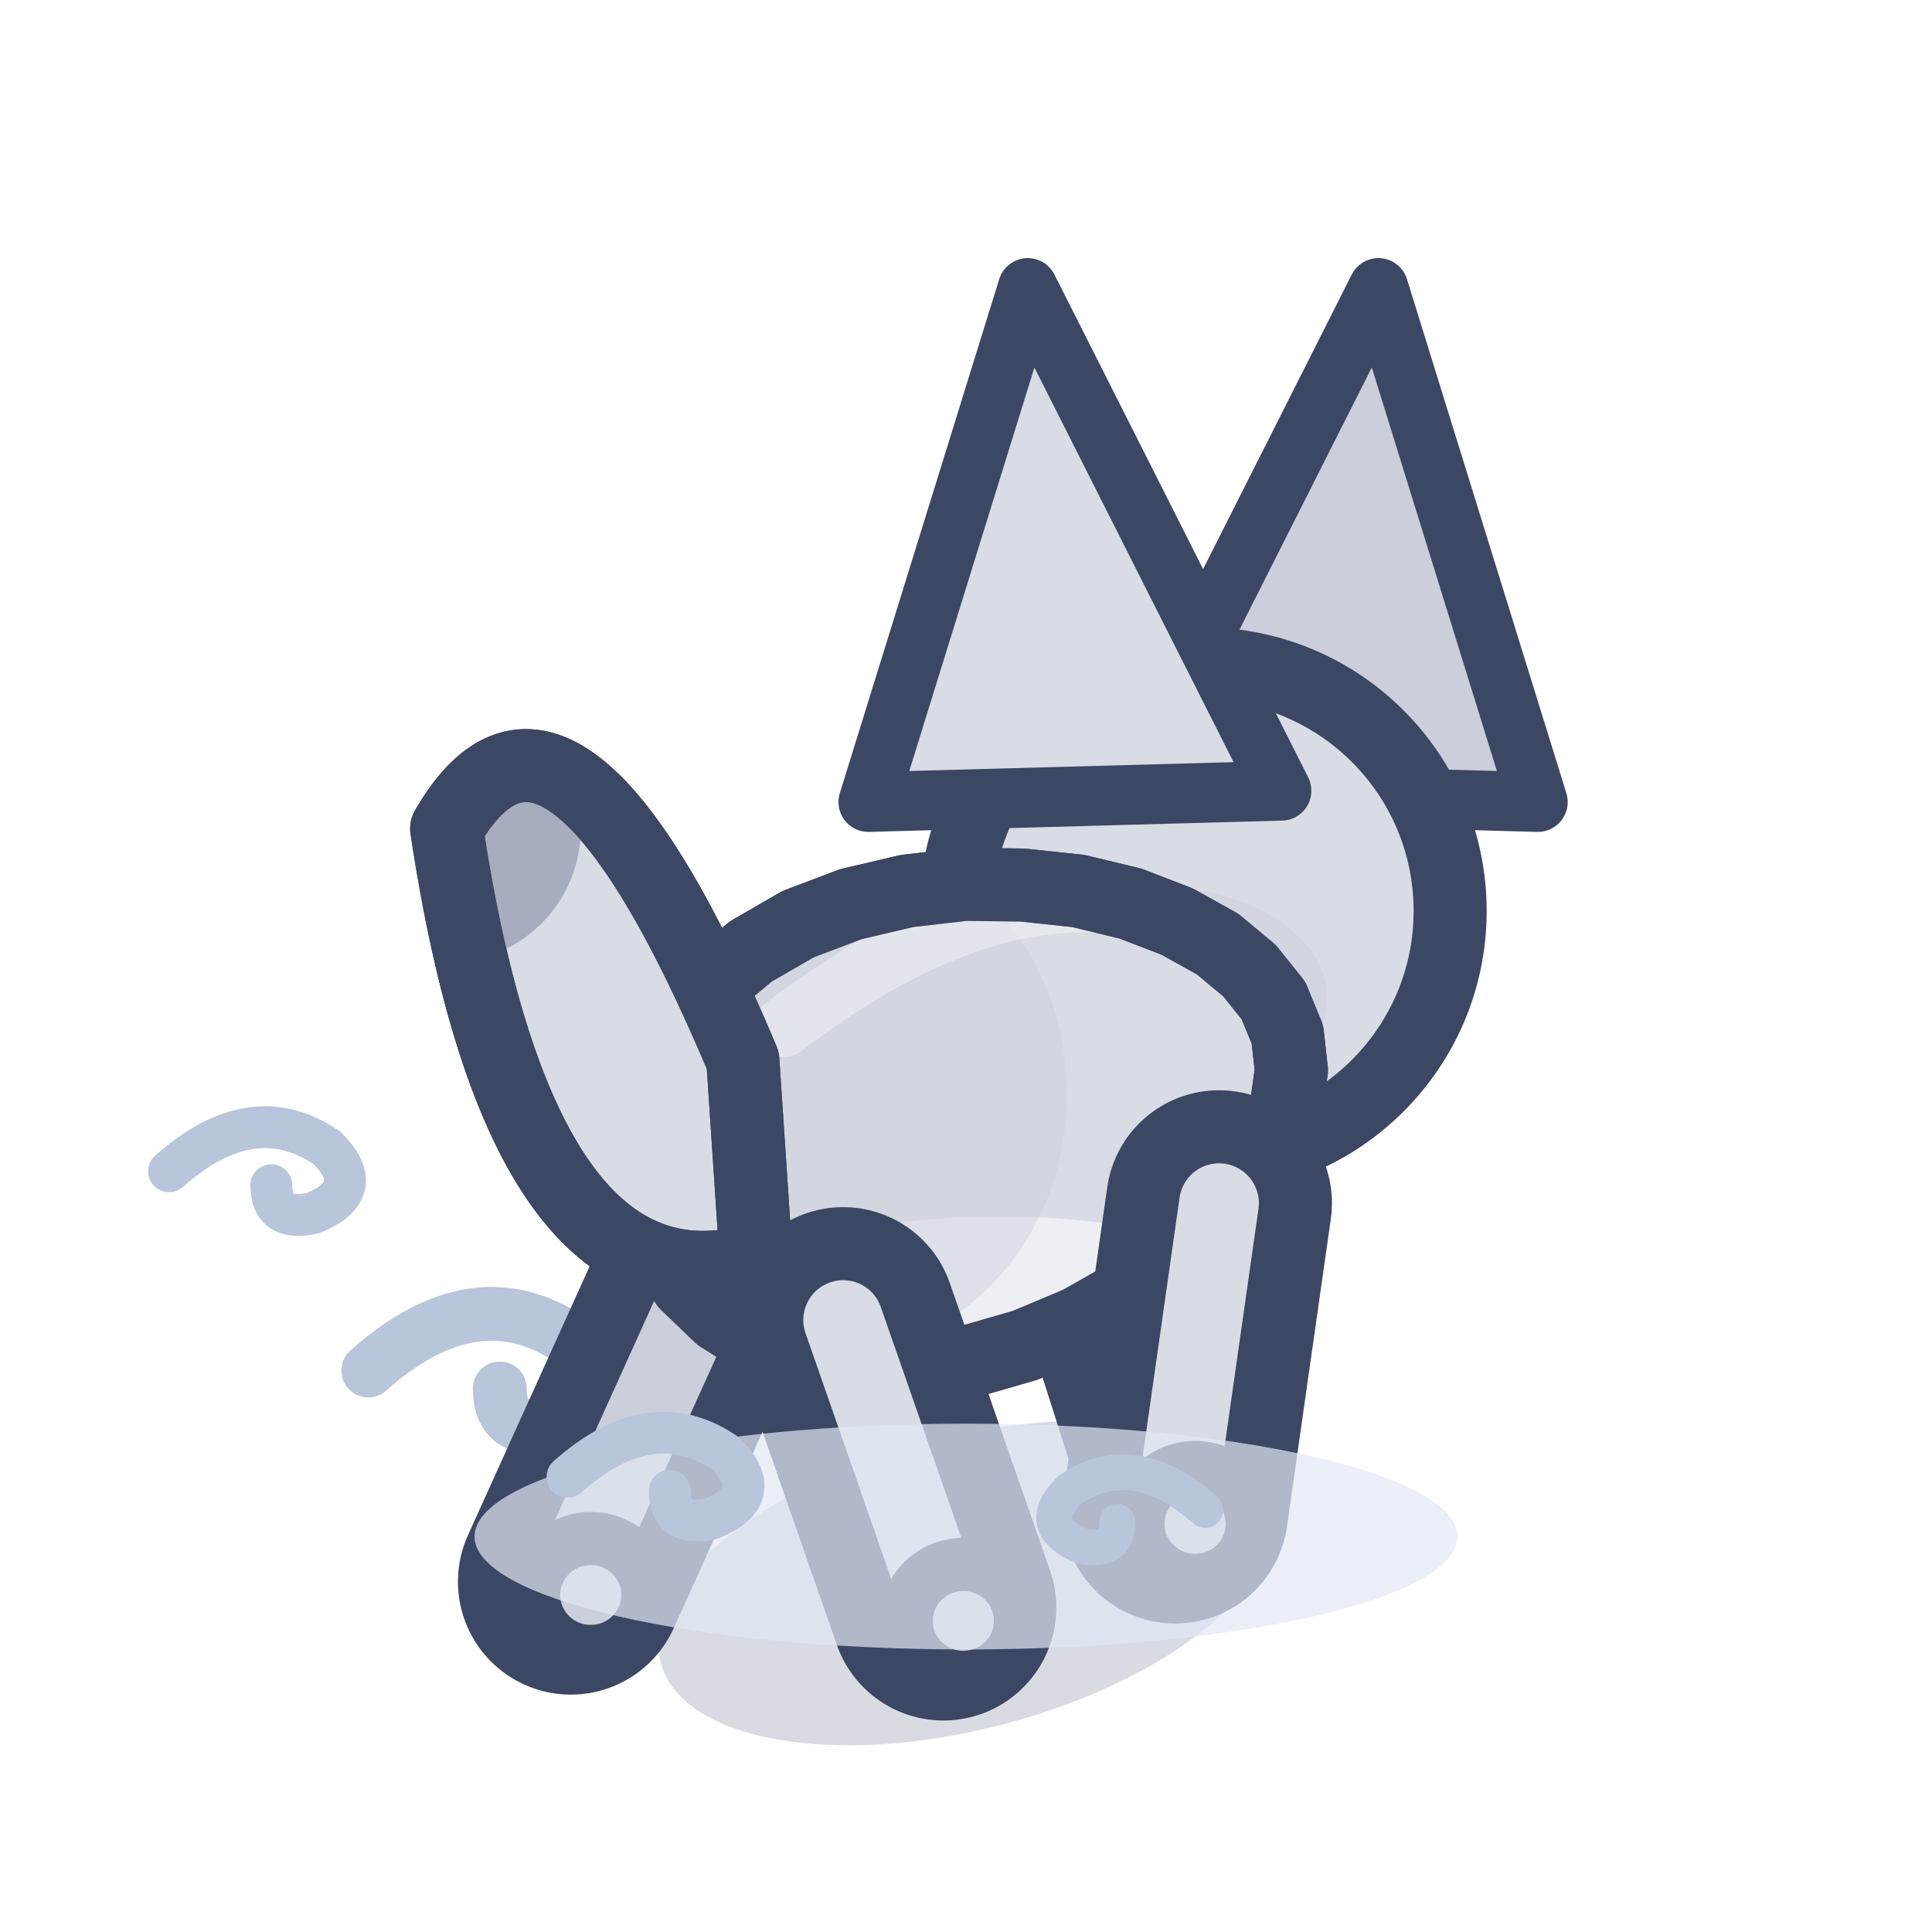
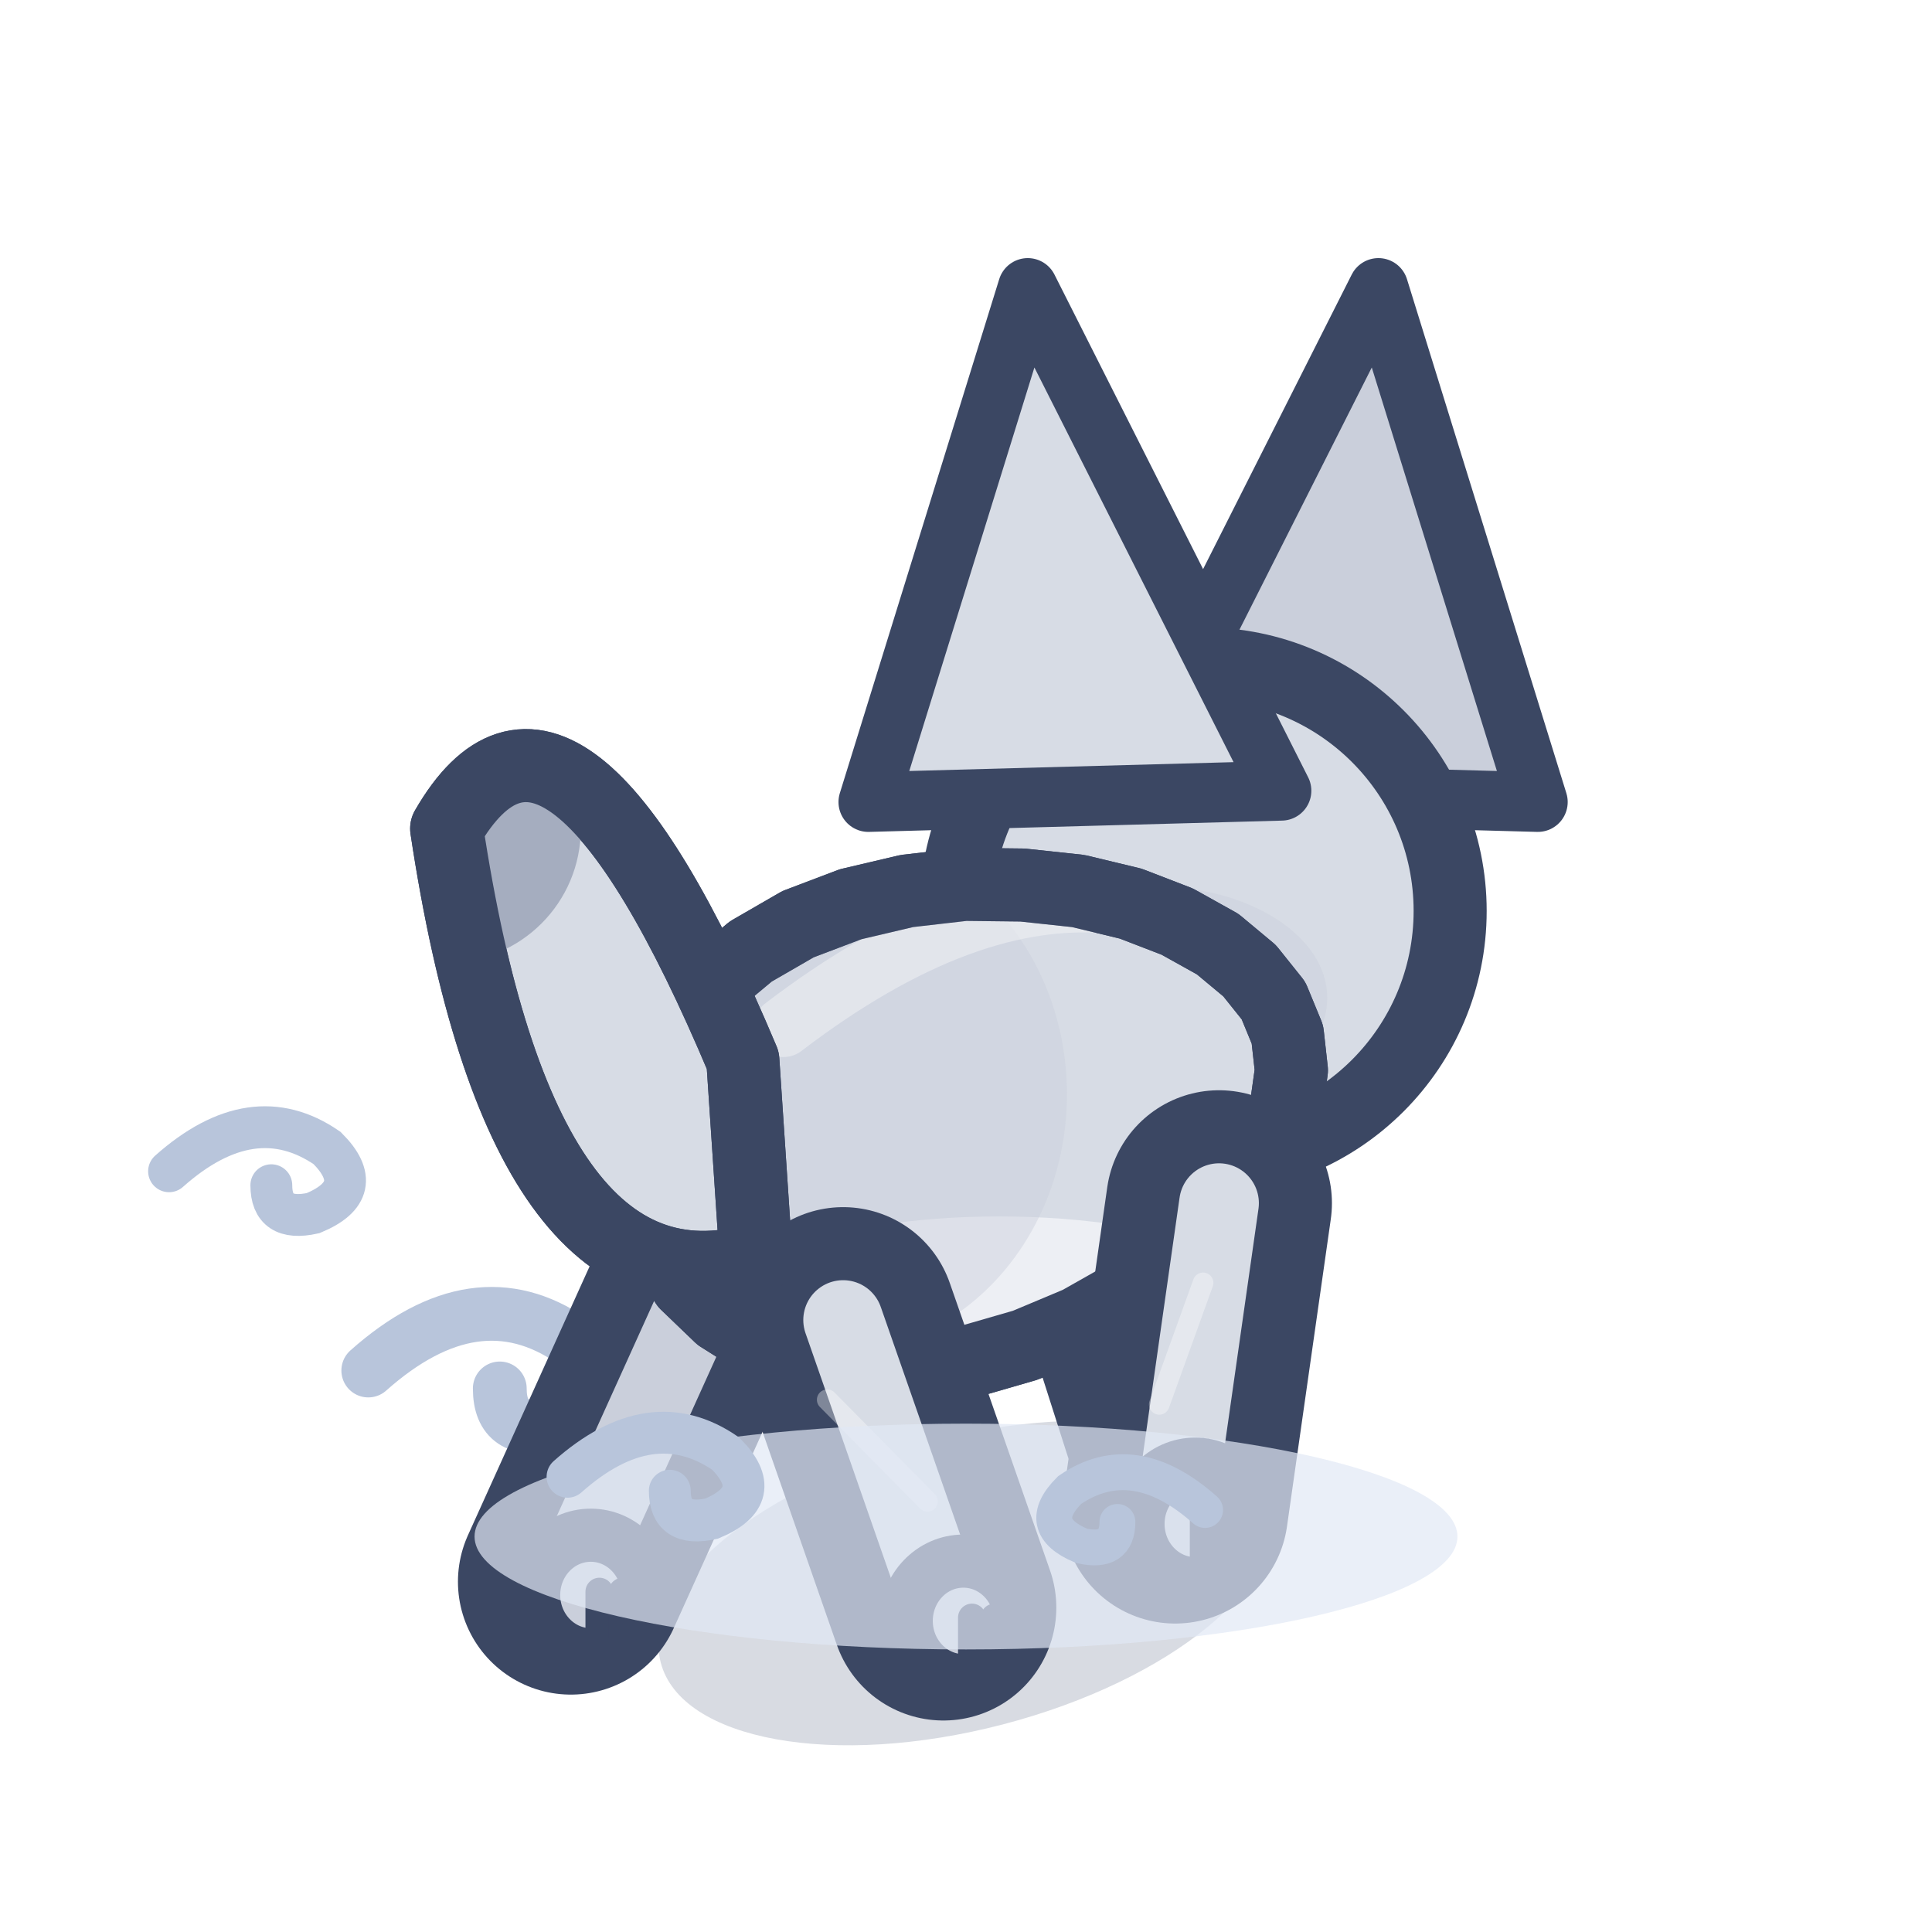
<svg xmlns="http://www.w3.org/2000/svg" width="32" height="32" viewBox="-16 -26 32 32">
  <g transform="scale(1.1)">
    <path d="M-9,-3 q1.62,-1.44 3.06,-0.45 q0.81,0.81 -0.27,1.26 q-0.81,0.18 -0.81,-0.54" fill="none" stroke="#B8C5DB" stroke-width="0.81" stroke-linecap="round" />
    <path d="M-12,-6 q1.26,-1.12 2.38,-0.35 q0.63,0.63 -0.21,0.98 q-0.63,0.14 -0.63,-0.42" fill="none" stroke="#B8C5DB" stroke-width="0.63" stroke-linecap="round" />
    <ellipse cx="0" cy="0.2" rx="4.75" ry="2.2" fill="rgba(60,75,110,.2)" transform="rotate(-14.61 0 0.2)" />
    <path d="M1.85,-6.3 L3.14,-2.26" stroke="#3B4763" stroke-width="3.4" stroke-linecap="round" />
    <path d="M1.85,-6.3 L3.14,-2.26" stroke="#CACFDB" stroke-width="1.2" stroke-linecap="round" />
-     <ellipse cx="3.44" cy="-2.06" rx="0.86" ry="0.85" fill="#CACFDB" stroke="#3B4763" stroke-width="0.8" stroke-linejoin="round" stroke-linecap="round" />
+     <ellipse cx="3.44" cy="-2.06" rx="0.86" ry="0.9" fill="#CACFDB" stroke="#3B4763" stroke-width="0.8" stroke-linejoin="round" stroke-linecap="round" />
+     <path d="M3.57,-2.11 L3.57,-1.41" stroke="#3B4763" stroke-width="0.42" stroke-linecap="round" />
+     <path d="M3.92,-2.11 L3.92,-1.41" stroke="#3B4763" stroke-width="0.42" stroke-linecap="round" />
    <path d="M-3.81,-4.55 L-5.95,0.18" stroke="#3B4763" stroke-width="3.4" stroke-linecap="round" />
    <path d="M-3.81,-4.55 L-5.95,0.18" stroke="#CACFDB" stroke-width="1.2" stroke-linecap="round" />
-     <ellipse cx="-5.65" cy="0.38" rx="0.86" ry="0.85" fill="#CACFDB" stroke="#3B4763" stroke-width="0.8" stroke-linejoin="round" stroke-linecap="round" />
+     <ellipse cx="-5.65" cy="0.38" rx="0.86" ry="0.9" fill="#CACFDB" stroke="#3B4763" stroke-width="0.8" stroke-linejoin="round" stroke-linecap="round" />
+     <path d="M-5.52,0.33 L-5.52,1.03" stroke="#3B4763" stroke-width="0.42" stroke-linecap="round" />
+     <path d="M-5.17,0.33 L-5.17,1.03" stroke="#3B4763" stroke-width="0.42" stroke-linecap="round" />
    <g transform="translate(3.57 -9.92) scale(1 1)">
      <path d="M-1.18,-1.81 L2.64,-9.38 L5.04,-1.64 Z" fill="#CACFDB" stroke="#3B4763" stroke-width="0.9" stroke-linejoin="round" stroke-linecap="round" />
    </g>
    <ellipse cx="3.57" cy="-9.92" rx="3.72" ry="3.72" fill="#D7DCE5" stroke="#3B4763" stroke-width="1.1" stroke-linejoin="round" stroke-linecap="round" />
    <ellipse cx="2.83" cy="-8.61" rx="2.61" ry="1.68" opacity="0.45" fill="#CACFDB" stroke="none" />
    <g transform="translate(3.57 -9.92) scale(-1 1)">
      <path d="M-1.18,-1.81 L2.64,-9.38 L5.04,-1.64 Z" fill="#D7DCE5" stroke="#3B4763" stroke-width="0.9" stroke-linejoin="round" stroke-linecap="round" />
    </g>
    <path d="M4.84,-8.06 L4.9,-7.52 L4.82,-6.95 L4.59,-6.36 L4.23,-5.77 L3.74,-5.19 L3.14,-4.64 L2.46,-4.15 L1.7,-3.72 L0.89,-3.38 L0.06,-3.14 L-0.78,-3.02 L-1.6,-3.03 L-2.37,-3.17 L-3.08,-3.43 L-3.7,-3.82 L-4.21,-4.31 L-4.59,-4.89 L-4.84,-5.54 L-4.94,-6.22 L-4.88,-6.92 L-4.68,-7.6 L-4.33,-8.24 L-3.84,-8.81 L-3.24,-9.31 L-2.53,-9.72 L-1.74,-10.02 L-0.89,-10.22 L-0.02,-10.32 L0.85,-10.31 L1.69,-10.22 L2.48,-10.03 L3.18,-9.76 L3.79,-9.42 L4.27,-9.02 L4.63,-8.57 Z" fill="#D7DCE5" stroke="#3B4763" stroke-width="1.1" stroke-linejoin="round" stroke-linecap="round" />
    <clipPath id="q3fennecdosmarche2">
      <path d="M4.84,-8.06 L4.9,-7.52 L4.82,-6.95 L4.59,-6.36 L4.23,-5.77 L3.74,-5.19 L3.14,-4.64 L2.46,-4.15 L1.7,-3.72 L0.89,-3.38 L0.06,-3.14 L-0.78,-3.02 L-1.6,-3.03 L-2.37,-3.17 L-3.08,-3.43 L-3.7,-3.82 L-4.21,-4.31 L-4.59,-4.89 L-4.84,-5.54 L-4.94,-6.22 L-4.88,-6.92 L-4.68,-7.6 L-4.33,-8.24 L-3.84,-8.81 L-3.24,-9.31 L-2.53,-9.72 L-1.74,-10.02 L-0.89,-10.22 L-0.02,-10.32 L0.85,-10.31 L1.69,-10.22 L2.48,-10.03 L3.18,-9.76 L3.79,-9.42 L4.27,-9.02 L4.63,-8.57 Z" />
    </clipPath>
    <g clip-path="url(#q3fennecdosmarche2)">
      <ellipse cx="0.5" cy="-3.55" rx="4.75" ry="1.77" fill="#EDEFF4" />
      <ellipse cx="-1.98" cy="-7.16" rx="3.5" ry="3.89" fill="#CACFDB" opacity="0.45" />
      <path d="M-2.75,-8.17 Q0,-10.27 2.25,-10.02" fill="none" stroke="#F3F4F6" stroke-width="0.9" stroke-linecap="round" opacity="0.5" />
    </g>
    <path d="M4.84,-8.06 L4.9,-7.52 L4.82,-6.95 L4.59,-6.36 L4.23,-5.77 L3.74,-5.19 L3.14,-4.64 L2.46,-4.15 L1.7,-3.72 L0.89,-3.38 L0.06,-3.14 L-0.78,-3.02 L-1.6,-3.03 L-2.37,-3.17 L-3.08,-3.43 L-3.7,-3.82 L-4.21,-4.31 L-4.59,-4.89 L-4.84,-5.54 L-4.94,-6.22 L-4.88,-6.92 L-4.68,-7.6 L-4.33,-8.24 L-3.84,-8.81 L-3.24,-9.31 L-2.53,-9.72 L-1.74,-10.02 L-0.89,-10.22 L-0.02,-10.32 L0.85,-10.31 L1.69,-10.22 L2.48,-10.03 L3.18,-9.76 L3.79,-9.42 L4.27,-9.02 L4.63,-8.57 Z" fill="none" stroke="#3B4763" stroke-width="1.1" stroke-linejoin="round" stroke-linecap="round" />
    <path d="M3.81,-5.52 L3.15,-0.89" stroke="#3B4763" stroke-width="3.4" stroke-linecap="round" />
    <path d="M3.81,-5.52 L3.15,-0.89" stroke="#D7DCE5" stroke-width="1.2" stroke-linecap="round" />
-     <ellipse cx="3.45" cy="-0.69" rx="0.86" ry="0.85" fill="#CACFDB" stroke="#3B4763" stroke-width="0.8" stroke-linejoin="round" stroke-linecap="round" />
+     <path d="M3.57,-4.32 L2.91,-2.49" stroke="rgba(255,255,255,.35)" stroke-width="0.31" stroke-linecap="round" />
+     <ellipse cx="3.45" cy="-0.69" rx="0.86" ry="0.9" fill="#CACFDB" stroke="#3B4763" stroke-width="0.8" stroke-linejoin="round" stroke-linecap="round" />
+     <path d="M3.58,-0.74 L3.58,-0.04" stroke="#3B4763" stroke-width="0.42" stroke-linecap="round" />
+     <path d="M3.92,-0.74 L3.92,-0.04" stroke="#3B4763" stroke-width="0.42" stroke-linecap="round" />
    <path d="M-1.85,-3.76 L-0.34,0.57" stroke="#3B4763" stroke-width="3.4" stroke-linecap="round" />
    <path d="M-1.85,-3.76 L-0.34,0.57" stroke="#D7DCE5" stroke-width="1.2" stroke-linecap="round" />
-     <ellipse cx="-0.04" cy="0.77" rx="0.86" ry="0.85" fill="#CACFDB" stroke="#3B4763" stroke-width="0.8" stroke-linejoin="round" stroke-linecap="round" />
+     <path d="M-2.09,-2.56 L-0.58,-1.03" stroke="rgba(255,255,255,.35)" stroke-width="0.31" stroke-linecap="round" />
+     <ellipse cx="-0.04" cy="0.77" rx="0.86" ry="0.9" fill="#CACFDB" stroke="#3B4763" stroke-width="0.8" stroke-linejoin="round" stroke-linecap="round" />
+     <path d="M0.09,0.72 L0.09,1.42" stroke="#3B4763" stroke-width="0.42" stroke-linecap="round" />
+     <path d="M0.43,0.72 L0.43,1.42" stroke="#3B4763" stroke-width="0.42" stroke-linecap="round" />
    <path d="M-3.36,-7.67 Q-6.09,-14.16 -7.82,-11.16 Q-6.69,-3.67 -3.16,-4.67 Z" fill="#D7DCE5" stroke="#3B4763" stroke-width="1.1" stroke-linejoin="round" stroke-linecap="round" />
    <clipPath id="t3fennecdos-1true">
      <path d="M-3.36,-7.67 Q-6.09,-14.16 -7.82,-11.16 Q-6.69,-3.67 -3.16,-4.67 Z" />
    </clipPath>
    <g clip-path="url(#t3fennecdos-1true)">
      <circle cx="-7.82" cy="-11.16" r="2.02" fill="#A5ADBF" />
    </g>
    <path d="M-3.36,-7.67 Q-6.09,-14.16 -7.82,-11.16 Q-6.69,-3.67 -3.16,-4.67 Z" fill="none" stroke="#3B4763" stroke-width="1.1" stroke-linejoin="round" stroke-linecap="round" />
    <ellipse cx="0" cy="-0.5" rx="7.4" ry="1.7" fill="rgba(226,233,246,.7)" />
    <path d="M-6,-1.4 q1.26,-1.12 2.38,-0.35 q0.63,0.63 -0.21,0.98 q-0.63,0.14 -0.63,-0.42" fill="none" stroke="#B8C5DB" stroke-width="0.63" stroke-linecap="round" />
    <path d="M3.6,-0.9 q-1.08,-0.96 -2.04,-0.3 q-0.54,0.54 0.18,0.84 q0.54,0.12 0.54,-0.36" fill="none" stroke="#B8C5DB" stroke-width="0.54" stroke-linecap="round" />
  </g>
</svg>
